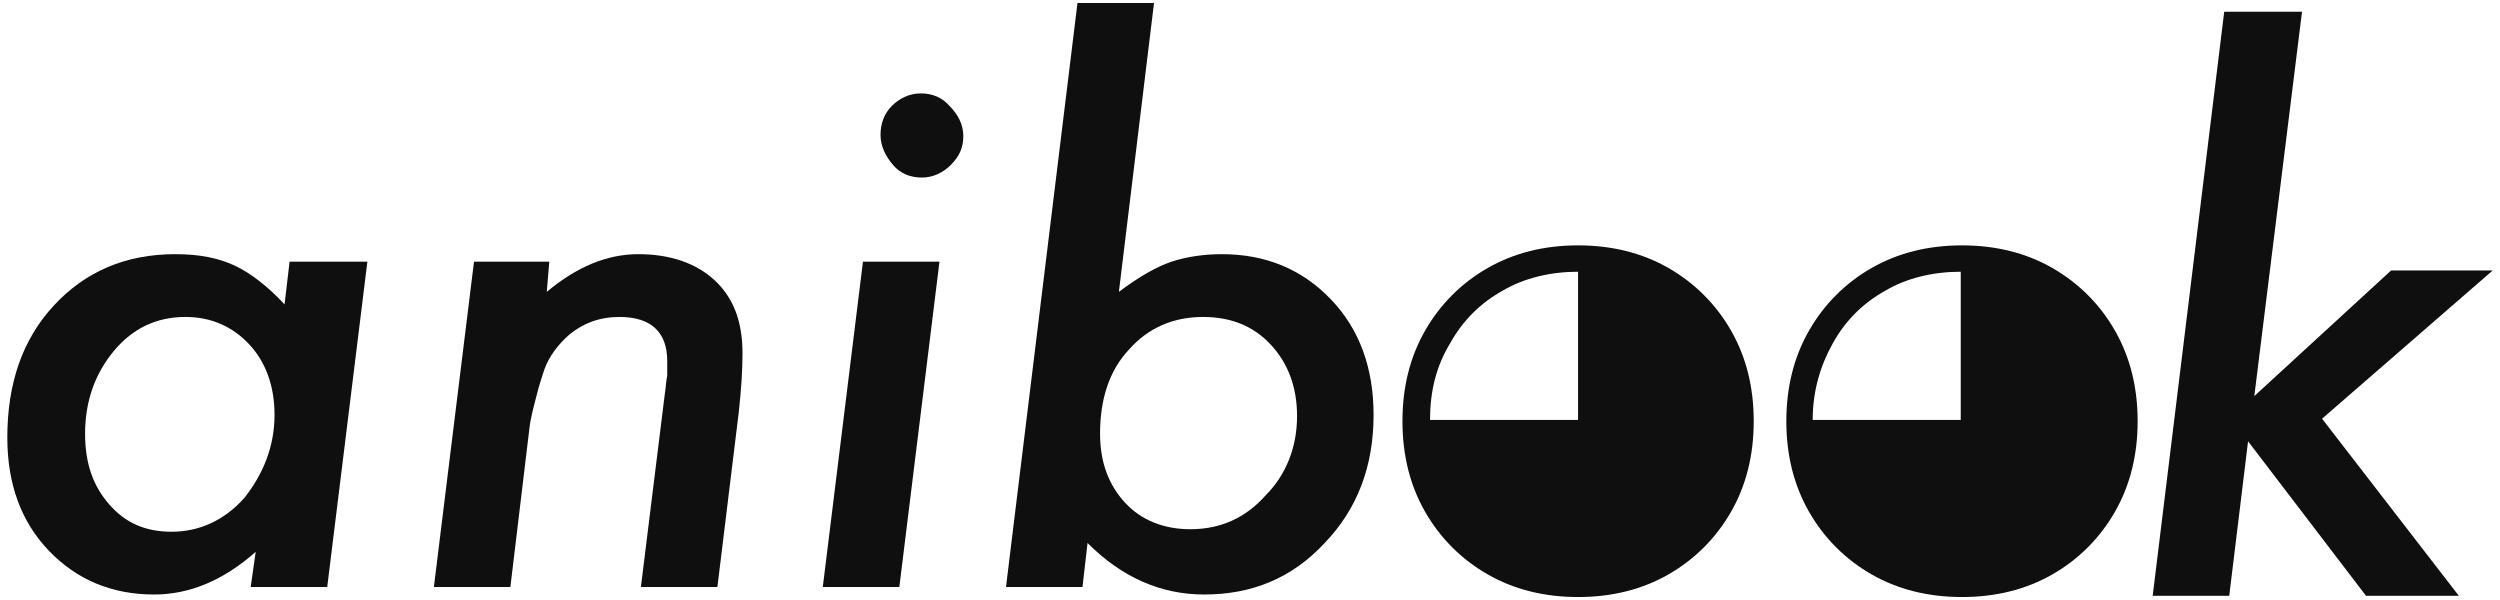
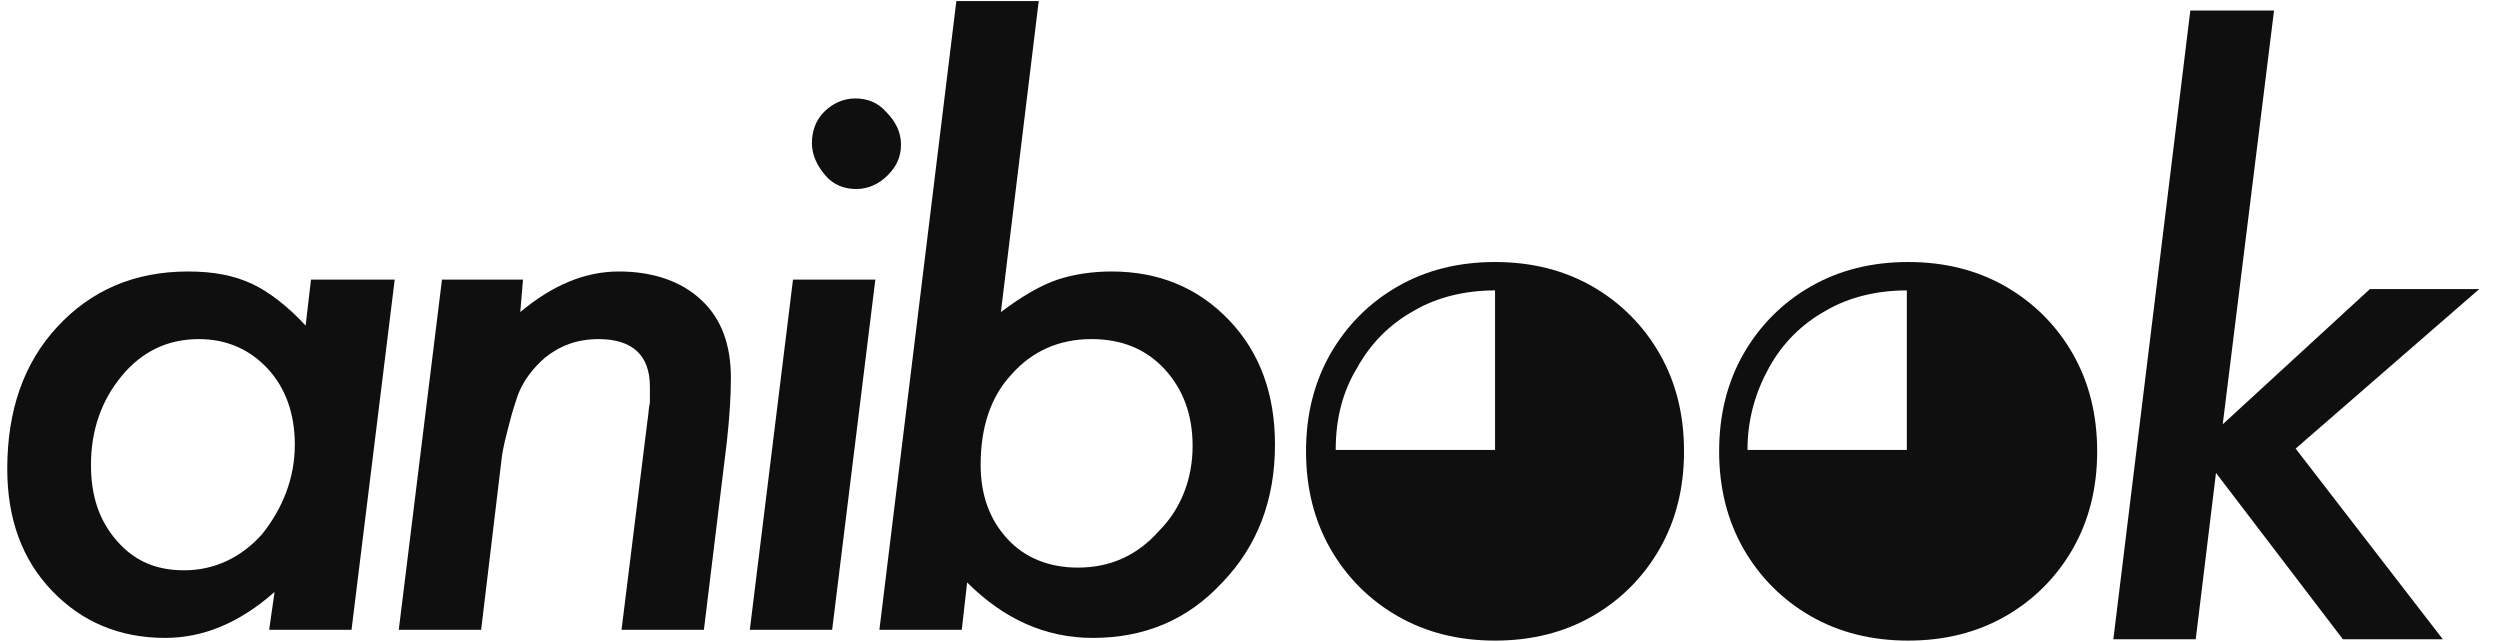
- <svg xmlns="http://www.w3.org/2000/svg" width="300px" height="72px" viewBox="0 0 303 72" version="1.1">
+ <svg xmlns="http://www.w3.org/2000/svg" width="300px" height="77px" viewBox="0 0 301 77" version="1.1">
  <g id="surface1">
-     <path style=" stroke:none;fill-rule:nonzero;fill:rgb(5.882%,5.882%,5.882%);fill-opacity:1;" d="M 44.527 31.355 L 39.66 70.781 L 30.383 70.781 L 30.992 66.52 C 27.039 70.02 22.934 71.695 18.676 71.695 C 13.504 71.695 9.25 69.867 5.902 66.367 C 2.559 62.867 0.887 58.301 0.887 52.668 C 0.887 46.121 2.711 40.797 6.512 36.684 C 10.312 32.574 15.18 30.445 21.262 30.445 C 24.148 30.445 26.43 30.902 28.406 31.812 C 30.383 32.727 32.512 34.402 34.488 36.531 L 35.098 31.355 Z M 33.273 49.93 C 33.273 46.426 32.211 43.535 30.23 41.402 C 28.254 39.273 25.672 38.055 22.477 38.055 C 18.98 38.055 16.09 39.426 13.809 42.164 C 11.527 44.906 10.312 48.254 10.312 52.211 C 10.312 55.711 11.227 58.453 13.203 60.734 C 15.18 63.02 17.613 64.086 20.805 64.086 C 24.148 64.086 27.191 62.715 29.625 59.977 C 31.906 57.082 33.273 53.734 33.273 49.93 Z M 33.273 49.93 " />
-     <path style=" stroke:none;fill-rule:nonzero;fill:rgb(5.882%,5.882%,5.882%);fill-opacity:1;" d="M 66.574 31.355 L 66.27 35.012 C 69.922 31.965 73.57 30.445 77.371 30.445 C 81.172 30.445 84.367 31.508 86.648 33.641 C 88.926 35.773 89.992 38.664 89.992 42.469 C 89.992 44.449 89.84 46.883 89.535 49.625 L 86.949 70.781 L 77.676 70.781 L 80.562 47.492 C 80.715 46.578 80.715 45.816 80.867 45.211 C 80.867 44.602 80.867 43.992 80.867 43.383 C 80.867 39.883 78.891 38.055 75.09 38.055 C 72.656 38.055 70.68 38.816 69.008 40.188 C 67.641 41.402 66.574 42.773 65.965 44.449 C 65.664 45.363 65.359 46.273 65.055 47.492 C 64.75 48.711 64.293 50.234 64.141 51.754 L 61.859 70.781 L 52.586 70.781 L 57.449 31.355 Z M 66.574 31.355 " />
-     <path style=" stroke:none;fill-rule:nonzero;fill:rgb(5.882%,5.882%,5.882%);fill-opacity:1;" d="M 113.863 31.355 L 109 70.781 L 99.723 70.781 L 104.59 31.355 Z M 116.754 16.137 C 116.754 17.504 116.297 18.57 115.234 19.637 C 114.32 20.551 113.105 21.16 111.738 21.16 C 110.367 21.16 109.152 20.703 108.238 19.637 C 107.328 18.57 106.719 17.352 106.719 15.984 C 106.719 14.613 107.176 13.395 108.086 12.48 C 109 11.57 110.215 10.961 111.586 10.961 C 112.953 10.961 114.168 11.418 115.082 12.48 C 116.145 13.547 116.754 14.766 116.754 16.137 Z M 116.754 16.137 " />
-     <path style=" stroke:none;fill-rule:nonzero;fill:rgb(5.882%,5.882%,5.882%);fill-opacity:1;" d="M 139.867 0 L 135.609 35.012 C 138.043 33.184 140.172 31.965 141.996 31.355 C 143.82 30.75 145.949 30.445 148.078 30.445 C 153.402 30.445 157.809 32.27 161.309 35.926 C 164.805 39.578 166.477 44.297 166.477 49.93 C 166.477 56.168 164.5 61.344 160.547 65.453 C 156.594 69.715 151.727 71.695 145.949 71.695 C 140.629 71.695 135.914 69.566 131.809 65.453 L 131.199 70.781 L 121.926 70.781 L 130.59 0 Z M 157.203 50.082 C 157.203 46.578 156.137 43.688 154.008 41.402 C 151.879 39.121 149.145 38.055 145.797 38.055 C 142.148 38.055 139.105 39.426 136.828 42.012 C 134.395 44.602 133.328 48.102 133.328 52.211 C 133.328 55.711 134.395 58.453 136.371 60.582 C 138.348 62.715 141.082 63.781 144.277 63.781 C 147.926 63.781 150.969 62.41 153.402 59.672 C 155.832 57.234 157.203 53.887 157.203 50.082 Z M 157.203 50.082 " />
-     <path style=" stroke:none;fill-rule:nonzero;fill:rgb(5.882%,5.882%,5.882%);fill-opacity:1;" d="M 191.262 72 C 187.156 72 183.508 71.086 180.316 69.262 C 177.121 67.434 174.535 64.844 172.711 61.648 C 170.887 58.453 169.977 54.801 169.977 50.688 C 169.977 46.578 170.887 42.926 172.711 39.73 C 174.535 36.531 177.121 33.945 180.316 32.117 C 183.508 30.293 187.156 29.379 191.262 29.379 C 195.371 29.379 199.02 30.293 202.211 32.117 C 205.406 33.945 207.988 36.531 209.816 39.73 C 211.641 42.926 212.551 46.578 212.551 50.688 C 212.551 54.801 211.641 58.453 209.816 61.648 C 207.988 64.844 205.406 67.434 202.211 69.262 C 199.02 71.086 195.371 72 191.262 72 Z M 173.32 50.535 L 191.262 50.535 L 191.262 32.574 C 187.918 32.574 184.727 33.336 182.141 34.859 C 179.402 36.379 177.273 38.512 175.754 41.25 C 174.082 43.992 173.32 47.035 173.32 50.535 Z M 173.32 50.535 " />
-     <path style=" stroke:none;fill-rule:nonzero;fill:rgb(5.882%,5.882%,5.882%);fill-opacity:1;" d="M 237.793 72 C 233.688 72 230.039 71.086 226.844 69.262 C 223.652 67.434 221.066 64.844 219.242 61.648 C 217.418 58.453 216.504 54.801 216.504 50.688 C 216.504 46.578 217.418 42.926 219.242 39.73 C 221.066 36.531 223.652 33.945 226.844 32.117 C 230.039 30.293 233.688 29.379 237.793 29.379 C 241.898 29.379 245.551 30.293 248.742 32.117 C 251.934 33.945 254.52 36.531 256.344 39.73 C 258.168 42.926 259.082 46.578 259.082 50.688 C 259.082 54.801 258.168 58.453 256.344 61.648 C 254.52 64.844 251.934 67.434 248.742 69.262 C 245.551 71.086 241.898 72 237.793 72 Z M 219.699 50.535 L 237.641 50.535 L 237.641 32.574 C 234.297 32.574 231.102 33.336 228.52 34.859 C 225.781 36.379 223.652 38.512 222.133 41.25 C 220.609 43.992 219.699 47.035 219.699 50.535 Z M 219.699 50.535 " />
-     <path style=" stroke:none;fill-rule:nonzero;fill:rgb(5.882%,5.882%,5.882%);fill-opacity:1;" d="M 279.004 1.066 L 273.223 47.645 L 289.797 32.422 L 302.113 32.422 L 281.434 50.387 L 298.008 71.848 L 286.758 71.848 L 272.465 53.125 L 270.184 71.848 L 260.906 71.848 L 269.574 1.066 Z M 279.004 1.066 " />
+     <path style=" stroke:none;fill-rule:nonzero;fill:rgb(5.882%,5.882%,5.882%);fill-opacity:1;" d="M 47.523 33.535 L 42.324 75.699 L 32.406 75.699 L 33.059 71.141 C 28.832 74.883 24.441 76.676 19.891 76.676 C 14.363 76.676 9.812 74.723 6.238 70.977 C 2.66 67.234 0.875 62.348 0.875 56.324 C 0.875 49.324 2.824 43.629 6.887 39.234 C 10.953 34.836 16.152 32.559 22.656 32.559 C 25.742 32.559 28.18 33.047 30.293 34.023 C 32.406 35 34.684 36.789 36.797 39.07 L 37.445 33.535 Z M 35.496 53.395 C 35.496 49.652 34.359 46.559 32.246 44.277 C 30.133 42 27.367 40.699 23.957 40.699 C 20.215 40.699 17.129 42.164 14.691 45.094 C 12.25 48.023 10.953 51.605 10.953 55.836 C 10.953 59.582 11.926 62.512 14.039 64.953 C 16.152 67.395 18.754 68.535 22.168 68.535 C 25.742 68.535 28.996 67.07 31.594 64.141 C 34.035 61.047 35.496 57.465 35.496 53.395 Z M 35.496 53.395 " />
+     <path style=" stroke:none;fill-rule:nonzero;fill:rgb(5.882%,5.882%,5.882%);fill-opacity:1;" d="M 62.969 33.535 L 62.641 37.441 C 66.543 34.188 70.445 32.559 74.508 32.559 C 78.57 32.559 81.984 33.699 84.422 35.977 C 86.863 38.254 88 41.348 88 45.418 C 88 47.535 87.836 50.141 87.512 53.07 L 84.75 75.699 L 74.832 75.699 L 77.922 50.789 C 78.086 49.812 78.086 49 78.246 48.348 C 78.246 47.699 78.246 47.047 78.246 46.395 C 78.246 42.652 76.133 40.699 72.07 40.699 C 69.469 40.699 67.355 41.512 65.566 42.977 C 64.105 44.277 62.969 45.746 62.316 47.535 C 61.992 48.512 61.668 49.488 61.34 50.789 C 61.016 52.094 60.527 53.723 60.367 55.348 L 57.93 75.699 L 48.012 75.699 L 53.215 33.535 Z M 62.969 33.535 " />
+     <path style=" stroke:none;fill-rule:nonzero;fill:rgb(5.882%,5.882%,5.882%);fill-opacity:1;" d="M 105.391 33.535 L 100.191 75.699 L 90.277 75.699 L 95.477 33.535 Z M 108.48 17.254 C 108.48 18.723 107.992 19.859 106.855 21 C 105.879 21.977 104.578 22.629 103.117 22.629 C 101.652 22.629 100.352 22.141 99.379 21 C 98.402 19.859 97.754 18.559 97.754 17.094 C 97.754 15.629 98.242 14.324 99.215 13.348 C 100.191 12.371 101.492 11.723 102.953 11.723 C 104.418 11.723 105.719 12.211 106.691 13.348 C 107.832 14.488 108.48 15.789 108.48 17.254 Z M 108.48 17.254 " />
+     <path style=" stroke:none;fill-rule:nonzero;fill:rgb(5.882%,5.882%,5.882%);fill-opacity:1;" d="M 125.062 0 L 120.508 37.441 C 123.109 35.488 125.387 34.188 127.336 33.535 C 129.289 32.883 131.562 32.559 133.84 32.559 C 139.527 32.559 144.242 34.512 147.98 38.418 C 151.719 42.324 153.508 47.371 153.508 53.395 C 153.508 60.07 151.395 65.605 147.168 70 C 142.941 74.559 137.738 76.676 131.562 76.676 C 125.875 76.676 120.836 74.395 116.445 70 L 115.797 75.699 L 105.879 75.699 L 115.145 0 Z M 143.59 53.559 C 143.59 49.812 142.453 46.723 140.18 44.277 C 137.902 41.836 134.977 40.699 131.402 40.699 C 127.5 40.699 124.25 42.164 121.809 44.93 C 119.211 47.699 118.07 51.441 118.07 55.836 C 118.07 59.582 119.211 62.512 121.324 64.789 C 123.434 67.07 126.363 68.211 129.773 68.211 C 133.676 68.211 136.926 66.746 139.527 63.812 C 142.129 61.211 143.59 57.629 143.59 53.559 Z M 143.59 53.559 " />
+     <path style=" stroke:none;fill-rule:nonzero;fill:rgb(5.882%,5.882%,5.882%);fill-opacity:1;" d="M 180.004 77 C 175.613 77 171.711 76.023 168.301 74.07 C 164.887 72.117 162.121 69.348 160.172 65.93 C 158.223 62.512 157.246 58.605 157.246 54.211 C 157.246 49.812 158.223 45.906 160.172 42.488 C 162.121 39.07 164.887 36.301 168.301 34.348 C 171.711 32.395 175.613 31.418 180.004 31.418 C 184.391 31.418 188.293 32.395 191.707 34.348 C 195.121 36.301 197.883 39.07 199.832 42.488 C 201.785 45.906 202.758 49.812 202.758 54.211 C 202.758 58.605 201.785 62.512 199.832 65.93 C 197.883 69.348 195.121 72.117 191.707 74.07 C 188.293 76.023 184.391 77 180.004 77 Z M 160.82 54.047 L 180.004 54.047 L 180.004 34.836 C 176.426 34.836 173.012 35.652 170.25 37.277 C 167.324 38.906 165.047 41.188 163.422 44.117 C 161.633 47.047 160.82 50.301 160.82 54.047 Z M 160.82 54.047 " />
+     <path style=" stroke:none;fill-rule:nonzero;fill:rgb(5.882%,5.882%,5.882%);fill-opacity:1;" d="M 229.742 77 C 225.355 77 221.453 76.023 218.039 74.07 C 214.625 72.117 211.863 69.348 209.91 65.93 C 207.961 62.512 206.984 58.605 206.984 54.211 C 206.984 49.812 207.961 45.906 209.91 42.488 C 211.863 39.07 214.625 36.301 218.039 34.348 C 221.453 32.395 225.355 31.418 229.742 31.418 C 234.133 31.418 238.031 32.395 241.445 34.348 C 244.859 36.301 247.625 39.07 249.574 42.488 C 251.523 45.906 252.5 49.812 252.5 54.211 C 252.5 58.605 251.523 62.512 249.574 65.93 C 247.625 69.348 244.859 72.117 241.445 74.07 C 238.031 76.023 234.133 77 229.742 77 Z M 210.398 54.047 L 229.582 54.047 L 229.582 34.836 C 226.004 34.836 222.59 35.652 219.828 37.277 C 216.902 38.906 214.625 41.188 213 44.117 C 211.375 47.047 210.398 50.301 210.398 54.047 Z M 210.398 54.047 " />
+     <path style=" stroke:none;fill-rule:nonzero;fill:rgb(5.882%,5.882%,5.882%);fill-opacity:1;" d="M 273.793 1.141 L 267.617 50.953 L 285.336 34.676 L 298.5 34.676 L 276.395 53.883 L 294.113 76.836 L 282.082 76.836 L 266.805 56.812 L 264.367 76.836 L 254.449 76.836 L 263.715 1.141 Z M 273.793 1.141 " />
  </g>
</svg>
